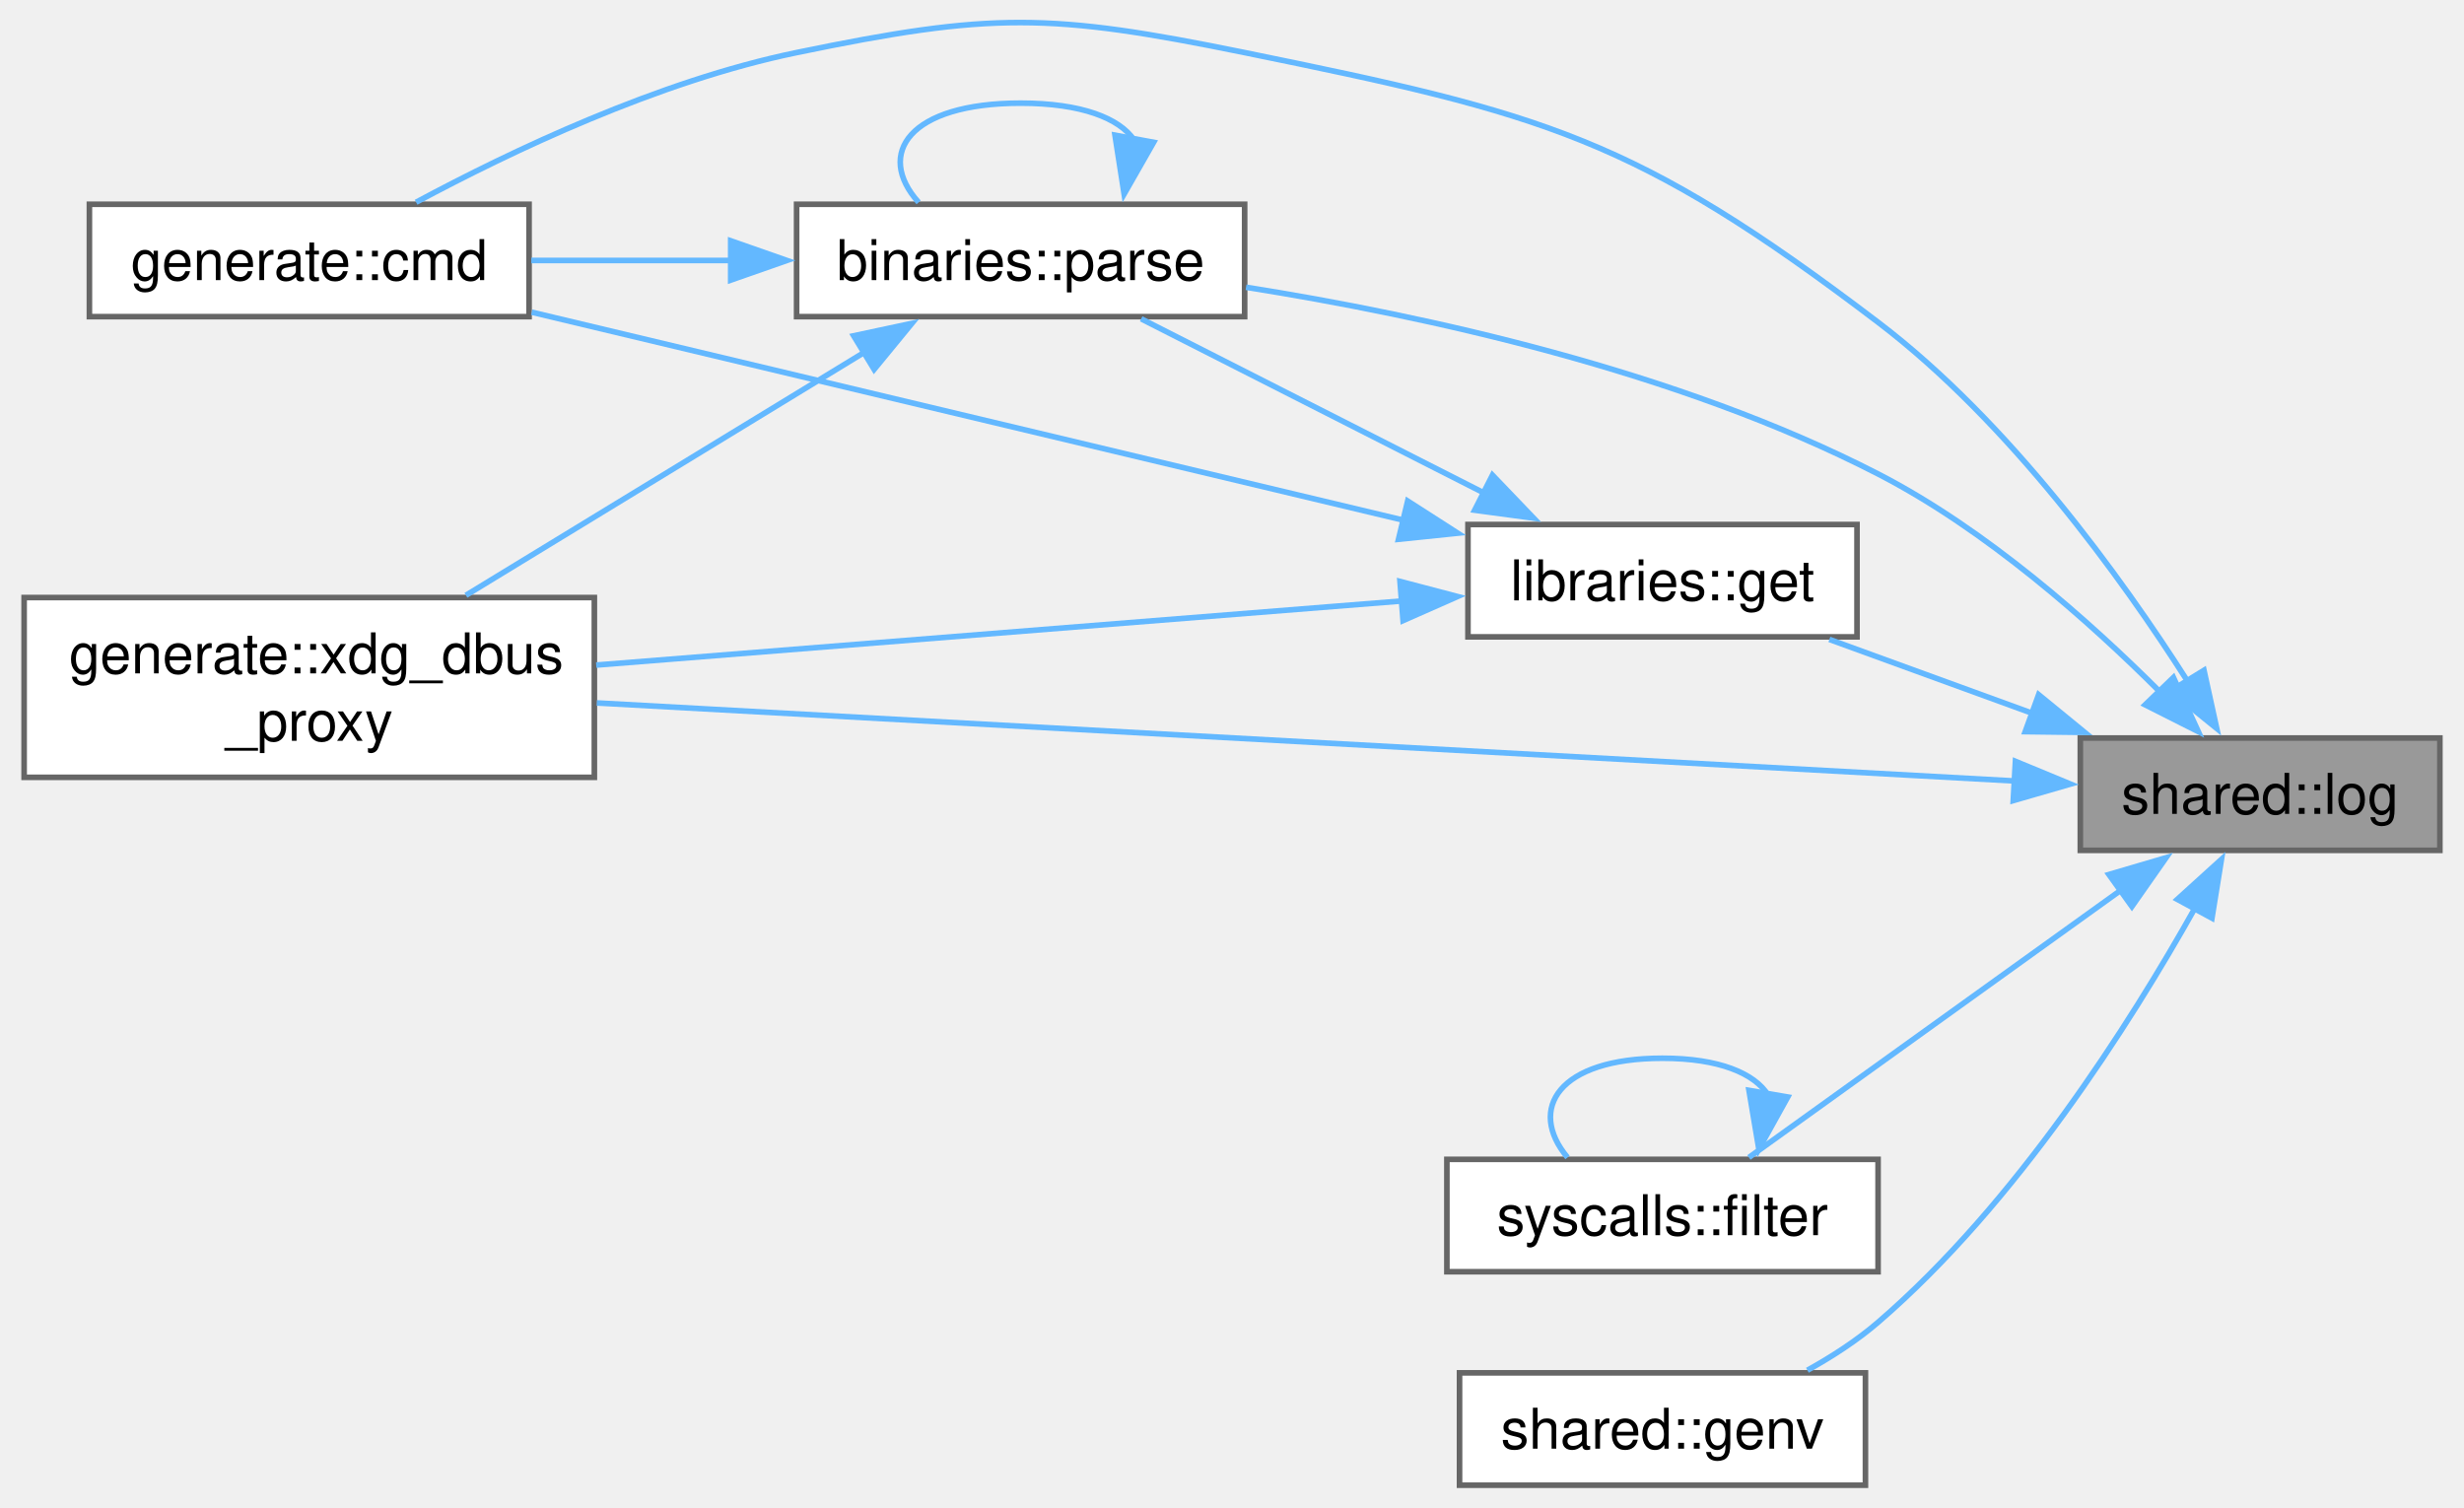
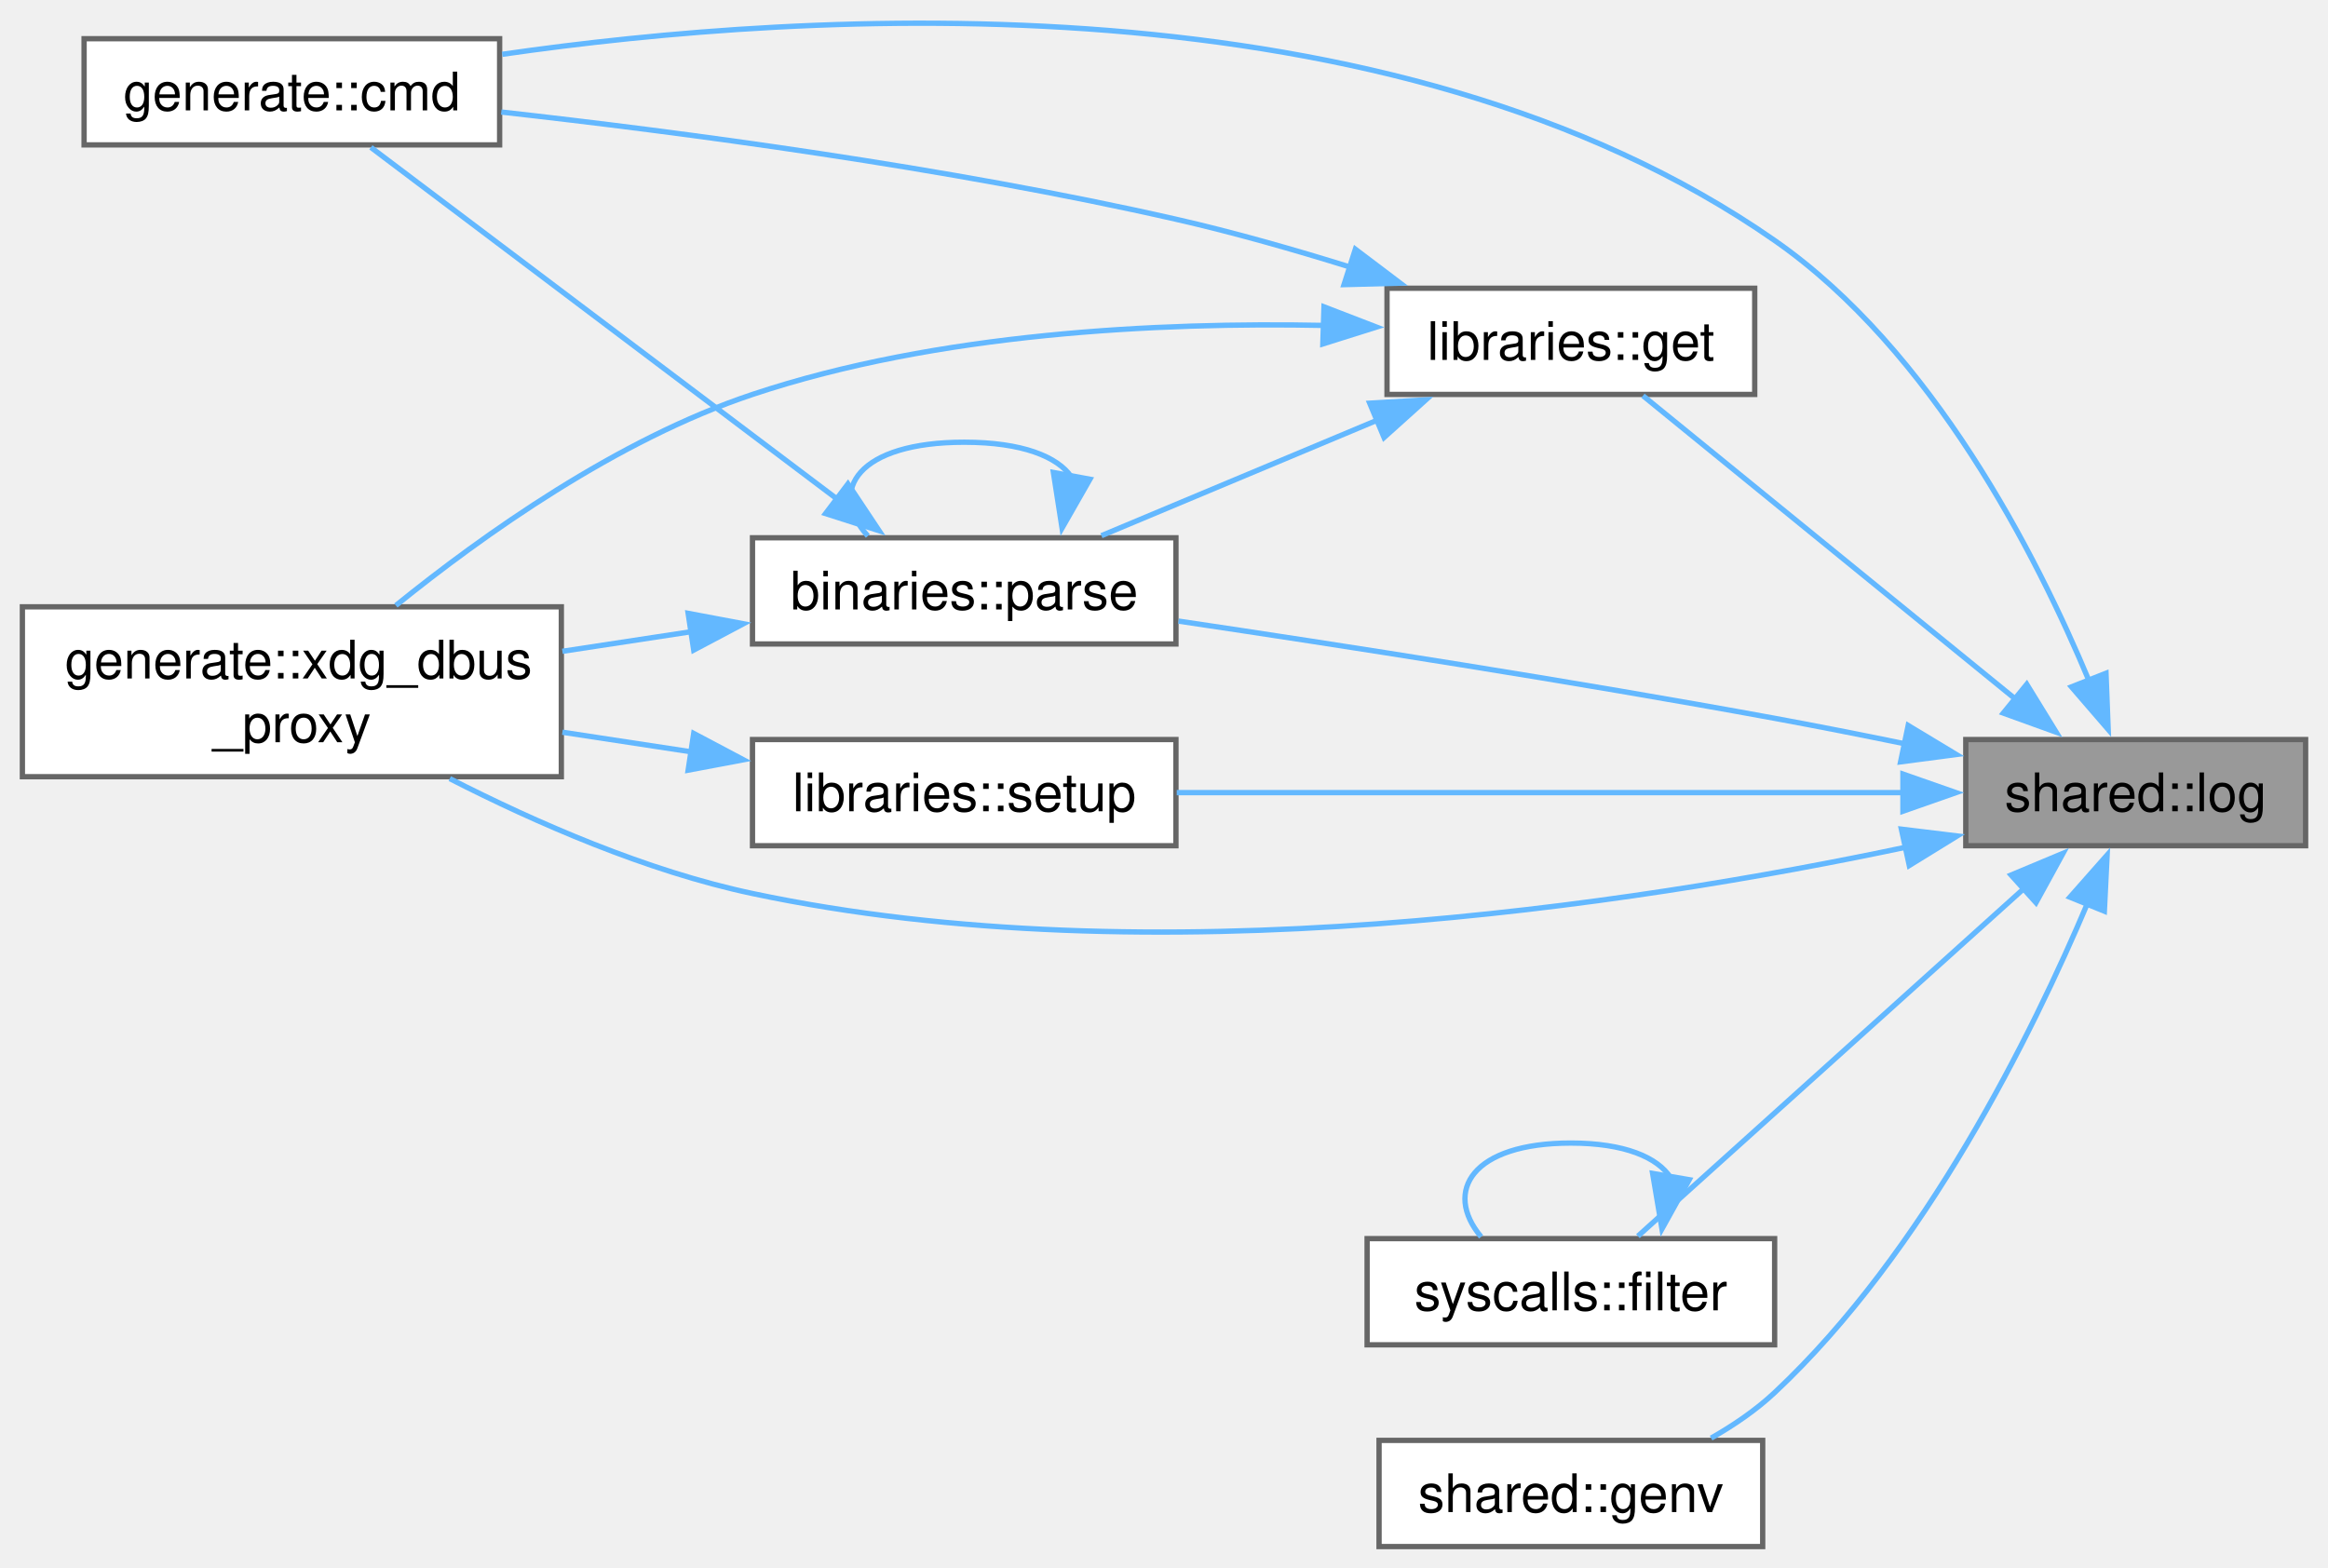
- <svg xmlns="http://www.w3.org/2000/svg" xmlns:xlink="http://www.w3.org/1999/xlink" width="438pt" height="268pt" viewBox="0.00 0.00 438.00 268.36">
-   <g id="graph0" class="graph" transform="scale(1 1) rotate(0) translate(4 264.36)">
+ <svg xmlns="http://www.w3.org/2000/svg" xmlns:xlink="http://www.w3.org/1999/xlink" width="438pt" height="295pt" viewBox="0.00 0.00 438.00 295.29">
+   <g id="graph0" class="graph" transform="scale(1 1) rotate(0) translate(4 291.29)">
    <g id="Node000001" class="node">
      <g id="a_Node000001">
        <a xlink:title="Log output to console, if verbose.">
-           <polygon fill="#999999" stroke="#666666" points="430,-133 366,-133 366,-113 430,-113 430,-133" />
-           <text text-anchor="middle" x="398" y="-119.5" font-family="Helvetica,sans-Serif" font-size="10.00">shared::log</text>
+           <polygon fill="#999999" stroke="#666666" points="430,-152 366,-152 366,-132 430,-132 430,-152" />
+           <text text-anchor="middle" x="398" y="-138.5" font-family="Helvetica,sans-Serif" font-size="10.00">shared::log</text>
        </a>
      </g>
    </g>
    <g id="Node000002" class="node">
      <g id="a_Node000002">
        <a xlink:href="namespacegenerate.html#a38dcdfdf9293b8aafe77392021d65019" target="_top" xlink:title="Generate the bulk of the main program command.">
-           <polygon fill="white" stroke="#666666" points="89.88,-228 11.62,-228 11.62,-208 89.88,-208 89.88,-228" />
-           <text text-anchor="middle" x="50.75" y="-214.5" font-family="Helvetica,sans-Serif" font-size="10.00">generate::cmd</text>
+           <polygon fill="white" stroke="#666666" points="89.88,-284 11.62,-284 11.62,-264 89.88,-264 89.88,-284" />
+           <text text-anchor="middle" x="50.75" y="-270.5" font-family="Helvetica,sans-Serif" font-size="10.00">generate::cmd</text>
        </a>
      </g>
    </g>
    <g id="edge1_Node000001_Node000002" class="edge">
      <g id="a_edge1_Node000001_Node000002">
        <a xlink:title=" ">
-           <path fill="none" stroke="#63b8ff" d="M385.16,-143C373.25,-161.68 353.32,-189.27 330,-207 286.64,-239.96 270.61,-244.11 217.25,-255 182.52,-262.08 172.21,-262.17 137.5,-255 112.89,-249.92 86.64,-237.42 69.77,-228.36" />
-           <polygon fill="#63b8ff" stroke="#63b8ff" points="388.01,-145.05 390.28,-134.7 382.05,-141.38 388.01,-145.05" />
+           <path fill="none" stroke="#63b8ff" d="M389.27,-162.92C379.31,-186.83 359.69,-225.32 330,-246 257.69,-296.36 148.05,-289.39 90.36,-281.06" />
+           <polygon fill="#63b8ff" stroke="#63b8ff" points="392.41,-164.49 392.82,-153.9 385.9,-161.92 392.41,-164.49" />
        </a>
      </g>
    </g>
    <g id="Node000003" class="node">
      <g id="a_Node000003">
        <a xlink:href="namespacesyscalls.html#aabdab752b02a21ab92e3af4fabba493b" target="_top" xlink:title="Generate a syscall filter.">
          <polygon fill="white" stroke="#666666" points="330,-58 253.25,-58 253.25,-38 330,-38 330,-58" />
          <text text-anchor="middle" x="291.62" y="-44.5" font-family="Helvetica,sans-Serif" font-size="10.00">syscalls::filter</text>
        </a>
      </g>
    </g>
    <g id="edge2_Node000001_Node000003" class="edge">
      <g id="a_edge2_Node000001_Node000003">
        <a xlink:title=" ">
-           <path fill="none" stroke="#63b8ff" d="M373.23,-105.92C352.83,-91.26 324.1,-70.61 307.01,-58.34" />
-           <polygon fill="#63b8ff" stroke="#63b8ff" points="371.09,-108.7 381.26,-111.69 375.18,-103.01 371.09,-108.7" />
+           <path fill="none" stroke="#63b8ff" d="M377.01,-123.99C355.44,-104.57 321.83,-74.3 304.25,-58.47" />
+           <polygon fill="#63b8ff" stroke="#63b8ff" points="374.53,-126.48 384.31,-130.57 379.22,-121.28 374.53,-126.48" />
        </a>
      </g>
    </g>
    <g id="Node000004" class="node">
      <g id="a_Node000004">
        <a xlink:href="namespaceshared.html#a00b81f070735db096bbcd00c9d87188e" target="_top" xlink:title="Attach an environment variable to the sandbox.">
          <polygon fill="white" stroke="#666666" points="327.75,-20 255.5,-20 255.5,0 327.75,0 327.75,-20" />
          <text text-anchor="middle" x="291.62" y="-6.5" font-family="Helvetica,sans-Serif" font-size="10.00">shared::genv</text>
        </a>
      </g>
    </g>
    <g id="edge4_Node000001_Node000004" class="edge">
      <g id="a_edge4_Node000001_Node000004">
        <a xlink:title=" ">
-           <path fill="none" stroke="#63b8ff" d="M386.46,-102.82C374.87,-82.16 354.59,-50.17 330,-29 326.25,-25.77 321.85,-22.92 317.42,-20.46" />
-           <polygon fill="#63b8ff" stroke="#63b8ff" points="383.27,-104.28 391.12,-111.4 389.43,-100.94 383.27,-104.28" />
+           <path fill="none" stroke="#63b8ff" d="M388.99,-121.32C378.57,-96.68 358.3,-55.52 330,-29 326.49,-25.71 322.31,-22.86 318.04,-20.43" />
+           <polygon fill="#63b8ff" stroke="#63b8ff" points="385.61,-122.31 392.62,-130.25 392.1,-119.67 385.61,-122.31" />
        </a>
      </g>
    </g>
    <g id="Node000005" class="node">
      <g id="a_Node000005">
        <a xlink:href="namespacelibraries.html#a4dfd6ab45adf8dc18ea57bc1f88eaedf" target="_top" xlink:title="Recursively resolve all shared-libraries needed by a library.">
-           <polygon fill="white" stroke="#666666" points="326.25,-171 257,-171 257,-151 326.25,-151 326.25,-171" />
-           <text text-anchor="middle" x="291.62" y="-157.5" font-family="Helvetica,sans-Serif" font-size="10.00">libraries::get</text>
+           <polygon fill="white" stroke="#666666" points="326.25,-237 257,-237 257,-217 326.25,-217 326.25,-237" />
+           <text text-anchor="middle" x="291.62" y="-223.5" font-family="Helvetica,sans-Serif" font-size="10.00">libraries::get</text>
        </a>
      </g>
    </g>
    <g id="edge5_Node000001_Node000005" class="edge">
      <g id="a_edge5_Node000001_Node000005">
        <a xlink:title=" ">
-           <path fill="none" stroke="#63b8ff" d="M357.51,-137.38C345.48,-141.76 332.5,-146.48 321.33,-150.55" />
-           <polygon fill="#63b8ff" stroke="#63b8ff" points="358.58,-140.71 366.78,-134 356.19,-134.13 358.58,-140.71" />
+           <path fill="none" stroke="#63b8ff" d="M375.27,-159.69C354.07,-176.96 322.55,-202.63 305.2,-216.76" />
+           <polygon fill="#63b8ff" stroke="#63b8ff" points="377.48,-162.41 383.03,-153.38 373.06,-156.98 377.48,-162.41" />
        </a>
      </g>
    </g>
    <g id="Node000006" class="node">
      <g id="a_Node000006">
        <a xlink:href="namespacebinaries.html#ac1478c81b2eb2c4ecdba98e92c4e7651" target="_top" xlink:title="Parse a binary to determine dependencies.">
-           <polygon fill="white" stroke="#666666" points="217.25,-228 137.5,-228 137.5,-208 217.25,-208 217.25,-228" />
-           <text text-anchor="middle" x="177.38" y="-214.5" font-family="Helvetica,sans-Serif" font-size="10.00">binaries::parse</text>
+           <polygon fill="white" stroke="#666666" points="217.25,-190 137.5,-190 137.5,-170 217.25,-170 217.25,-190" />
+           <text text-anchor="middle" x="177.38" y="-176.5" font-family="Helvetica,sans-Serif" font-size="10.00">binaries::parse</text>
        </a>
      </g>
    </g>
    <g id="edge12_Node000001_Node000006" class="edge">
      <g id="a_edge12_Node000001_Node000006">
        <a xlink:title=" ">
-           <path fill="none" stroke="#63b8ff" d="M380.28,-141.11C367.63,-153.77 349.2,-170.12 330,-180 294.29,-198.38 249.19,-208.21 217.5,-213.23" />
-           <polygon fill="#63b8ff" stroke="#63b8ff" points="382.57,-143.77 387,-134.14 377.54,-138.91 382.57,-143.77" />
+           <path fill="none" stroke="#63b8ff" d="M354.52,-151.2C346.39,-152.87 337.94,-154.54 330,-156 291.99,-162.98 248.39,-169.75 217.73,-174.31" />
+           <polygon fill="#63b8ff" stroke="#63b8ff" points="355.15,-154.65 364.22,-149.18 353.72,-147.8 355.15,-154.65" />
        </a>
      </g>
    </g>
    <g id="Node000007" class="node">
      <g id="a_Node000007">
        <a xlink:href="namespacegenerate.html#a5c0026523dd30f942c55ad25f1b607b4" target="_top" xlink:title="Spawn an instance of the xdg-dbus-proxy for the application instance.">
-           <polygon fill="white" stroke="#666666" points="101.5,-158 0,-158 0,-126 101.5,-126 101.5,-158" />
-           <text text-anchor="start" x="8" y="-144.5" font-family="Helvetica,sans-Serif" font-size="10.00">generate::xdg_dbus</text>
-           <text text-anchor="middle" x="50.75" y="-132.5" font-family="Helvetica,sans-Serif" font-size="10.00">_proxy</text>
+           <polygon fill="white" stroke="#666666" points="101.5,-177 0,-177 0,-145 101.5,-145 101.5,-177" />
+           <text text-anchor="start" x="8" y="-163.5" font-family="Helvetica,sans-Serif" font-size="10.00">generate::xdg_dbus</text>
+           <text text-anchor="middle" x="50.75" y="-151.5" font-family="Helvetica,sans-Serif" font-size="10.00">_proxy</text>
        </a>
      </g>
    </g>
-     <g id="edge13_Node000001_Node000007" class="edge">
-       <g id="a_edge13_Node000001_Node000007">
+     <g id="edge15_Node000001_Node000007" class="edge">
+       <g id="a_edge15_Node000001_Node000007">
        <a xlink:title=" ">
-           <path fill="none" stroke="#63b8ff" d="M354.51,-125.34C290.62,-128.85 170.07,-135.49 101.94,-139.24" />
-           <polygon fill="#63b8ff" stroke="#63b8ff" points="354.45,-128.85 364.24,-124.8 354.06,-121.86 354.45,-128.85" />
+           <path fill="none" stroke="#63b8ff" d="M354.8,-131.74C303.04,-120.79 212.89,-107.04 137.5,-123 117.59,-127.21 96.68,-136.37 80.49,-144.64" />
+           <polygon fill="#63b8ff" stroke="#63b8ff" points="353.87,-135.12 364.38,-133.84 355.36,-128.28 353.87,-135.12" />
+         </a>
+       </g>
+     </g>
+     <g id="Node000008" class="node">
+       <g id="a_Node000008">
+         <a xlink:href="namespacelibraries.html#adb180a16d1881d4ca1da44e7e3512cc5" target="_top" xlink:title="Setup an SOF directory.">
+           <polygon fill="white" stroke="#666666" points="217.25,-152 137.5,-152 137.5,-132 217.25,-132 217.25,-152" />
+           <text text-anchor="middle" x="177.38" y="-138.5" font-family="Helvetica,sans-Serif" font-size="10.00">libraries::setup</text>
+         </a>
+       </g>
+     </g>
+     <g id="edge13_Node000001_Node000008" class="edge">
+       <g id="a_edge13_Node000001_Node000008">
+         <a xlink:title=" ">
+           <path fill="none" stroke="#63b8ff" d="M354.25,-142C314.53,-142 255.87,-142 217.4,-142" />
+           <polygon fill="#63b8ff" stroke="#63b8ff" points="354.16,-145.5 364.16,-142 354.16,-138.5 354.16,-145.5" />
        </a>
      </g>
    </g>
    <g id="edge3_Node000003_Node000003" class="edge">
      <g id="a_edge3_Node000003_Node000003">
        <a xlink:title=" ">
          <path fill="none" stroke="#63b8ff" d="M310.43,-69.44C308,-73.3 301.74,-76 291.62,-76 273.13,-76 267.5,-66.98 274.72,-58.34" />
          <polygon fill="#63b8ff" stroke="#63b8ff" points="313.92,-69.1 308.78,-59.83 307.02,-70.28 313.92,-69.1" />
        </a>
      </g>
    </g>
    <g id="edge6_Node000005_Node000002" class="edge">
      <g id="a_edge6_Node000005_Node000002">
        <a xlink:title=" ">
-           <path fill="none" stroke="#63b8ff" d="M245.51,-171.77C200.7,-182.46 132.73,-198.68 90.35,-208.79" />
-           <polygon fill="#63b8ff" stroke="#63b8ff" points="246.27,-175.18 255.18,-169.46 244.64,-168.37 246.27,-175.18" />
+           <path fill="none" stroke="#63b8ff" d="M250.24,-240.93C239.6,-244.25 228.07,-247.54 217.25,-250 174.22,-259.8 123.94,-266.42 90.19,-270.19" />
+           <polygon fill="#63b8ff" stroke="#63b8ff" points="251.04,-244.35 259.49,-237.96 248.9,-237.68 251.04,-244.35" />
        </a>
      </g>
    </g>
    <g id="edge7_Node000005_Node000006" class="edge">
      <g id="a_edge7_Node000005_Node000006">
        <a xlink:title=" ">
-           <path fill="none" stroke="#63b8ff" d="M259.85,-176.62C240.43,-186.49 215.88,-198.95 198.83,-207.61" />
-           <polygon fill="#63b8ff" stroke="#63b8ff" points="261.36,-179.79 268.69,-172.14 258.19,-173.55 261.36,-179.79" />
+           <path fill="none" stroke="#63b8ff" d="M255.11,-212.13C238.23,-205.06 218.46,-196.79 203.22,-190.4" />
+           <polygon fill="#63b8ff" stroke="#63b8ff" points="253.74,-215.35 264.32,-215.98 256.44,-208.89 253.74,-215.35" />
        </a>
      </g>
    </g>
    <g id="edge11_Node000005_Node000007" class="edge">
      <g id="a_edge11_Node000005_Node000007">
        <a xlink:title=" ">
-           <path fill="none" stroke="#63b8ff" d="M245.39,-157.4C204.44,-154.14 144.22,-149.36 101.83,-145.98" />
-           <polygon fill="#63b8ff" stroke="#63b8ff" points="244.9,-160.87 255.14,-158.18 245.45,-153.9 244.9,-160.87" />
+           <path fill="none" stroke="#63b8ff" d="M245.17,-230C214.08,-230.62 172.35,-228.62 137.5,-217 112.03,-208.51 86.77,-190.55 70.34,-177.25" />
+           <polygon fill="#63b8ff" stroke="#63b8ff" points="245.13,-233.5 255.01,-229.69 244.91,-226.51 245.13,-233.5" />
        </a>
      </g>
    </g>
    <g id="edge8_Node000006_Node000002" class="edge">
      <g id="a_edge8_Node000006_Node000002">
        <a xlink:title=" ">
-           <path fill="none" stroke="#63b8ff" d="M126.09,-218C114.15,-218 101.59,-218 90.27,-218" />
-           <polygon fill="#63b8ff" stroke="#63b8ff" points="125.77,-221.5 135.77,-218 125.77,-214.5 125.77,-221.5" />
+           <path fill="none" stroke="#63b8ff" d="M153.53,-197.23C127.83,-216.62 86.91,-247.48 65.63,-263.53" />
+           <polygon fill="#63b8ff" stroke="#63b8ff" points="155.48,-200.15 161.35,-191.33 151.26,-194.56 155.48,-200.15" />
        </a>
      </g>
    </g>
    <g id="edge9_Node000006_Node000006" class="edge">
      <g id="a_edge9_Node000006_Node000006">
        <a xlink:title=" ">
-           <path fill="none" stroke="#63b8ff" d="M197.57,-239.44C194.97,-243.3 188.24,-246 177.38,-246 157.52,-246 151.46,-236.98 159.22,-228.34" />
-           <polygon fill="#63b8ff" stroke="#63b8ff" points="201.05,-239.03 195.8,-229.83 194.17,-240.3 201.05,-239.03" />
+           <path fill="none" stroke="#63b8ff" d="M197.57,-201.44C194.97,-205.3 188.24,-208 177.38,-208 157.52,-208 151.46,-198.98 159.22,-190.34" />
+           <polygon fill="#63b8ff" stroke="#63b8ff" points="201.05,-201.03 195.8,-191.83 194.17,-202.3 201.05,-201.03" />
        </a>
      </g>
    </g>
    <g id="edge10_Node000006_Node000007" class="edge">
      <g id="a_edge10_Node000006_Node000007">
        <a xlink:title=" ">
-           <path fill="none" stroke="#63b8ff" d="M149.74,-201.76C128.77,-188.97 99.68,-171.23 78.64,-158.4" />
-           <polygon fill="#63b8ff" stroke="#63b8ff" points="147.66,-204.59 158.02,-206.8 151.3,-198.61 147.66,-204.59" />
+           <path fill="none" stroke="#63b8ff" d="M126.14,-172.34C118.09,-171.11 109.75,-169.84 101.7,-168.62" />
+           <polygon fill="#63b8ff" stroke="#63b8ff" points="125.38,-175.77 135.79,-173.81 126.43,-168.85 125.38,-175.77" />
+         </a>
+       </g>
+     </g>
+     <g id="edge14_Node000008_Node000007" class="edge">
+       <g id="a_edge14_Node000008_Node000007">
+         <a xlink:title=" ">
+           <path fill="none" stroke="#63b8ff" d="M126.14,-149.66C118.09,-150.89 109.75,-152.16 101.7,-153.38" />
+           <polygon fill="#63b8ff" stroke="#63b8ff" points="126.43,-153.15 135.79,-148.19 125.38,-146.23 126.43,-153.15" />
        </a>
      </g>
    </g>
  </g>
</svg>
